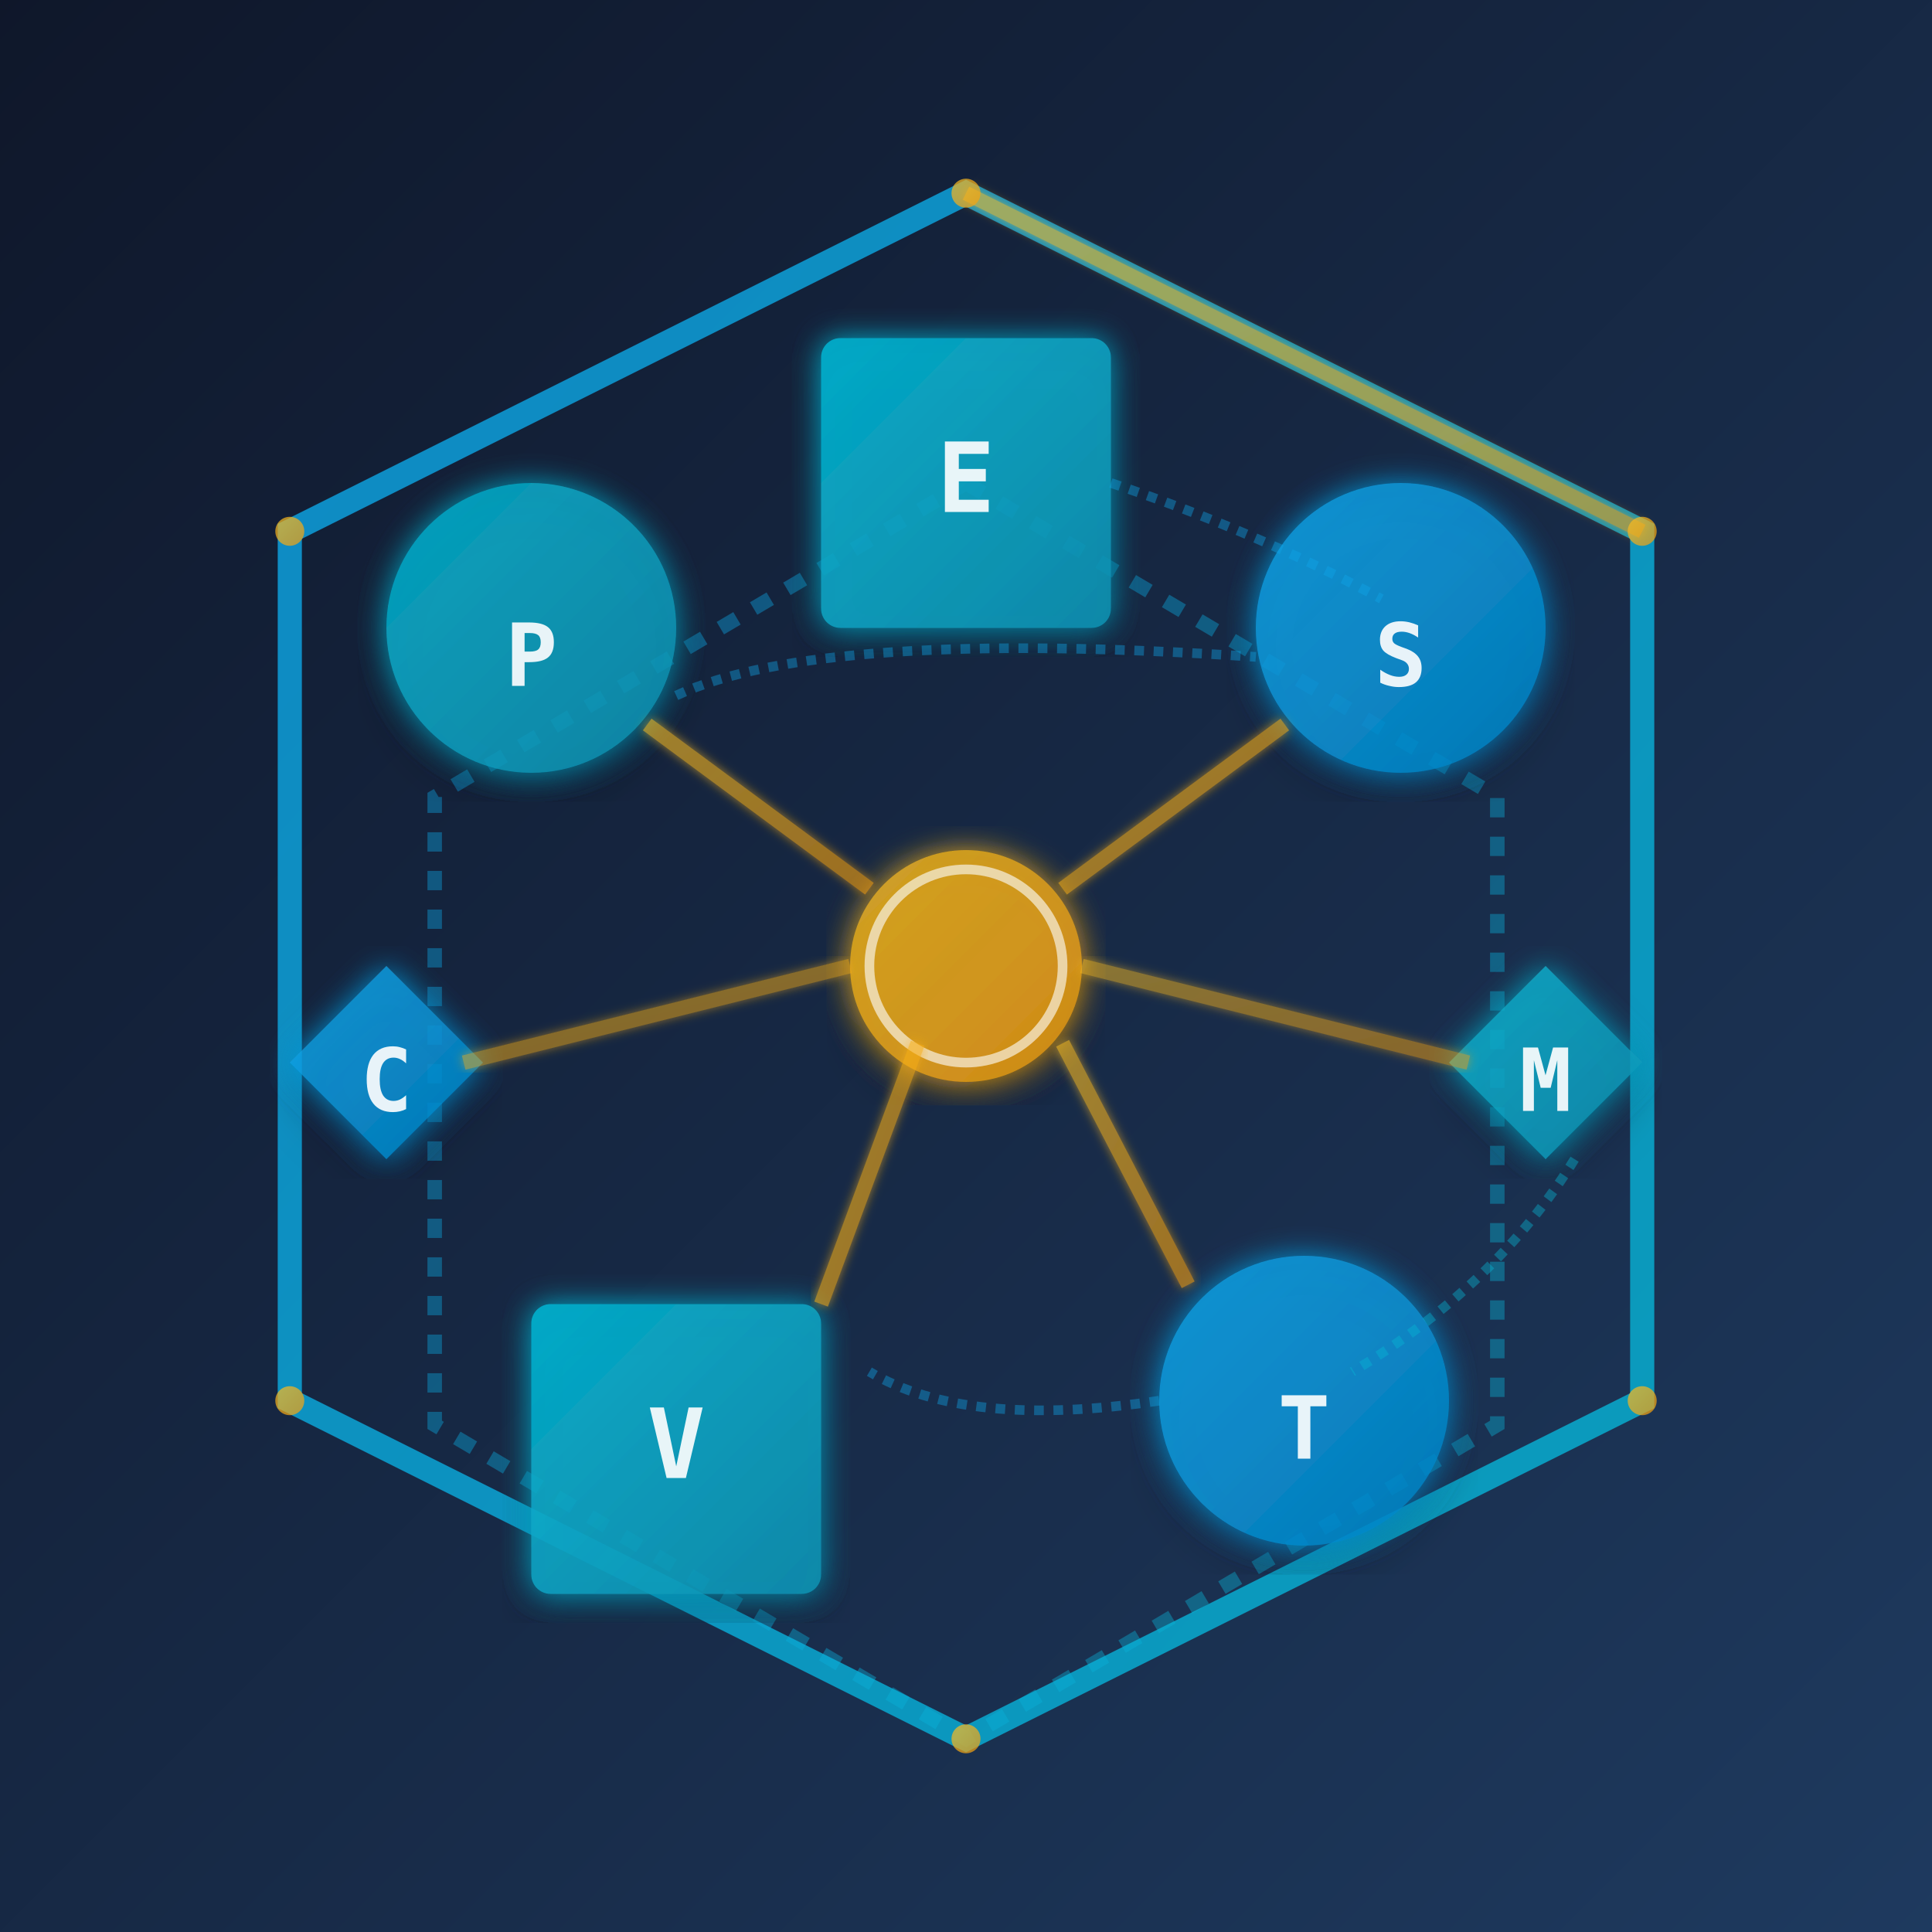
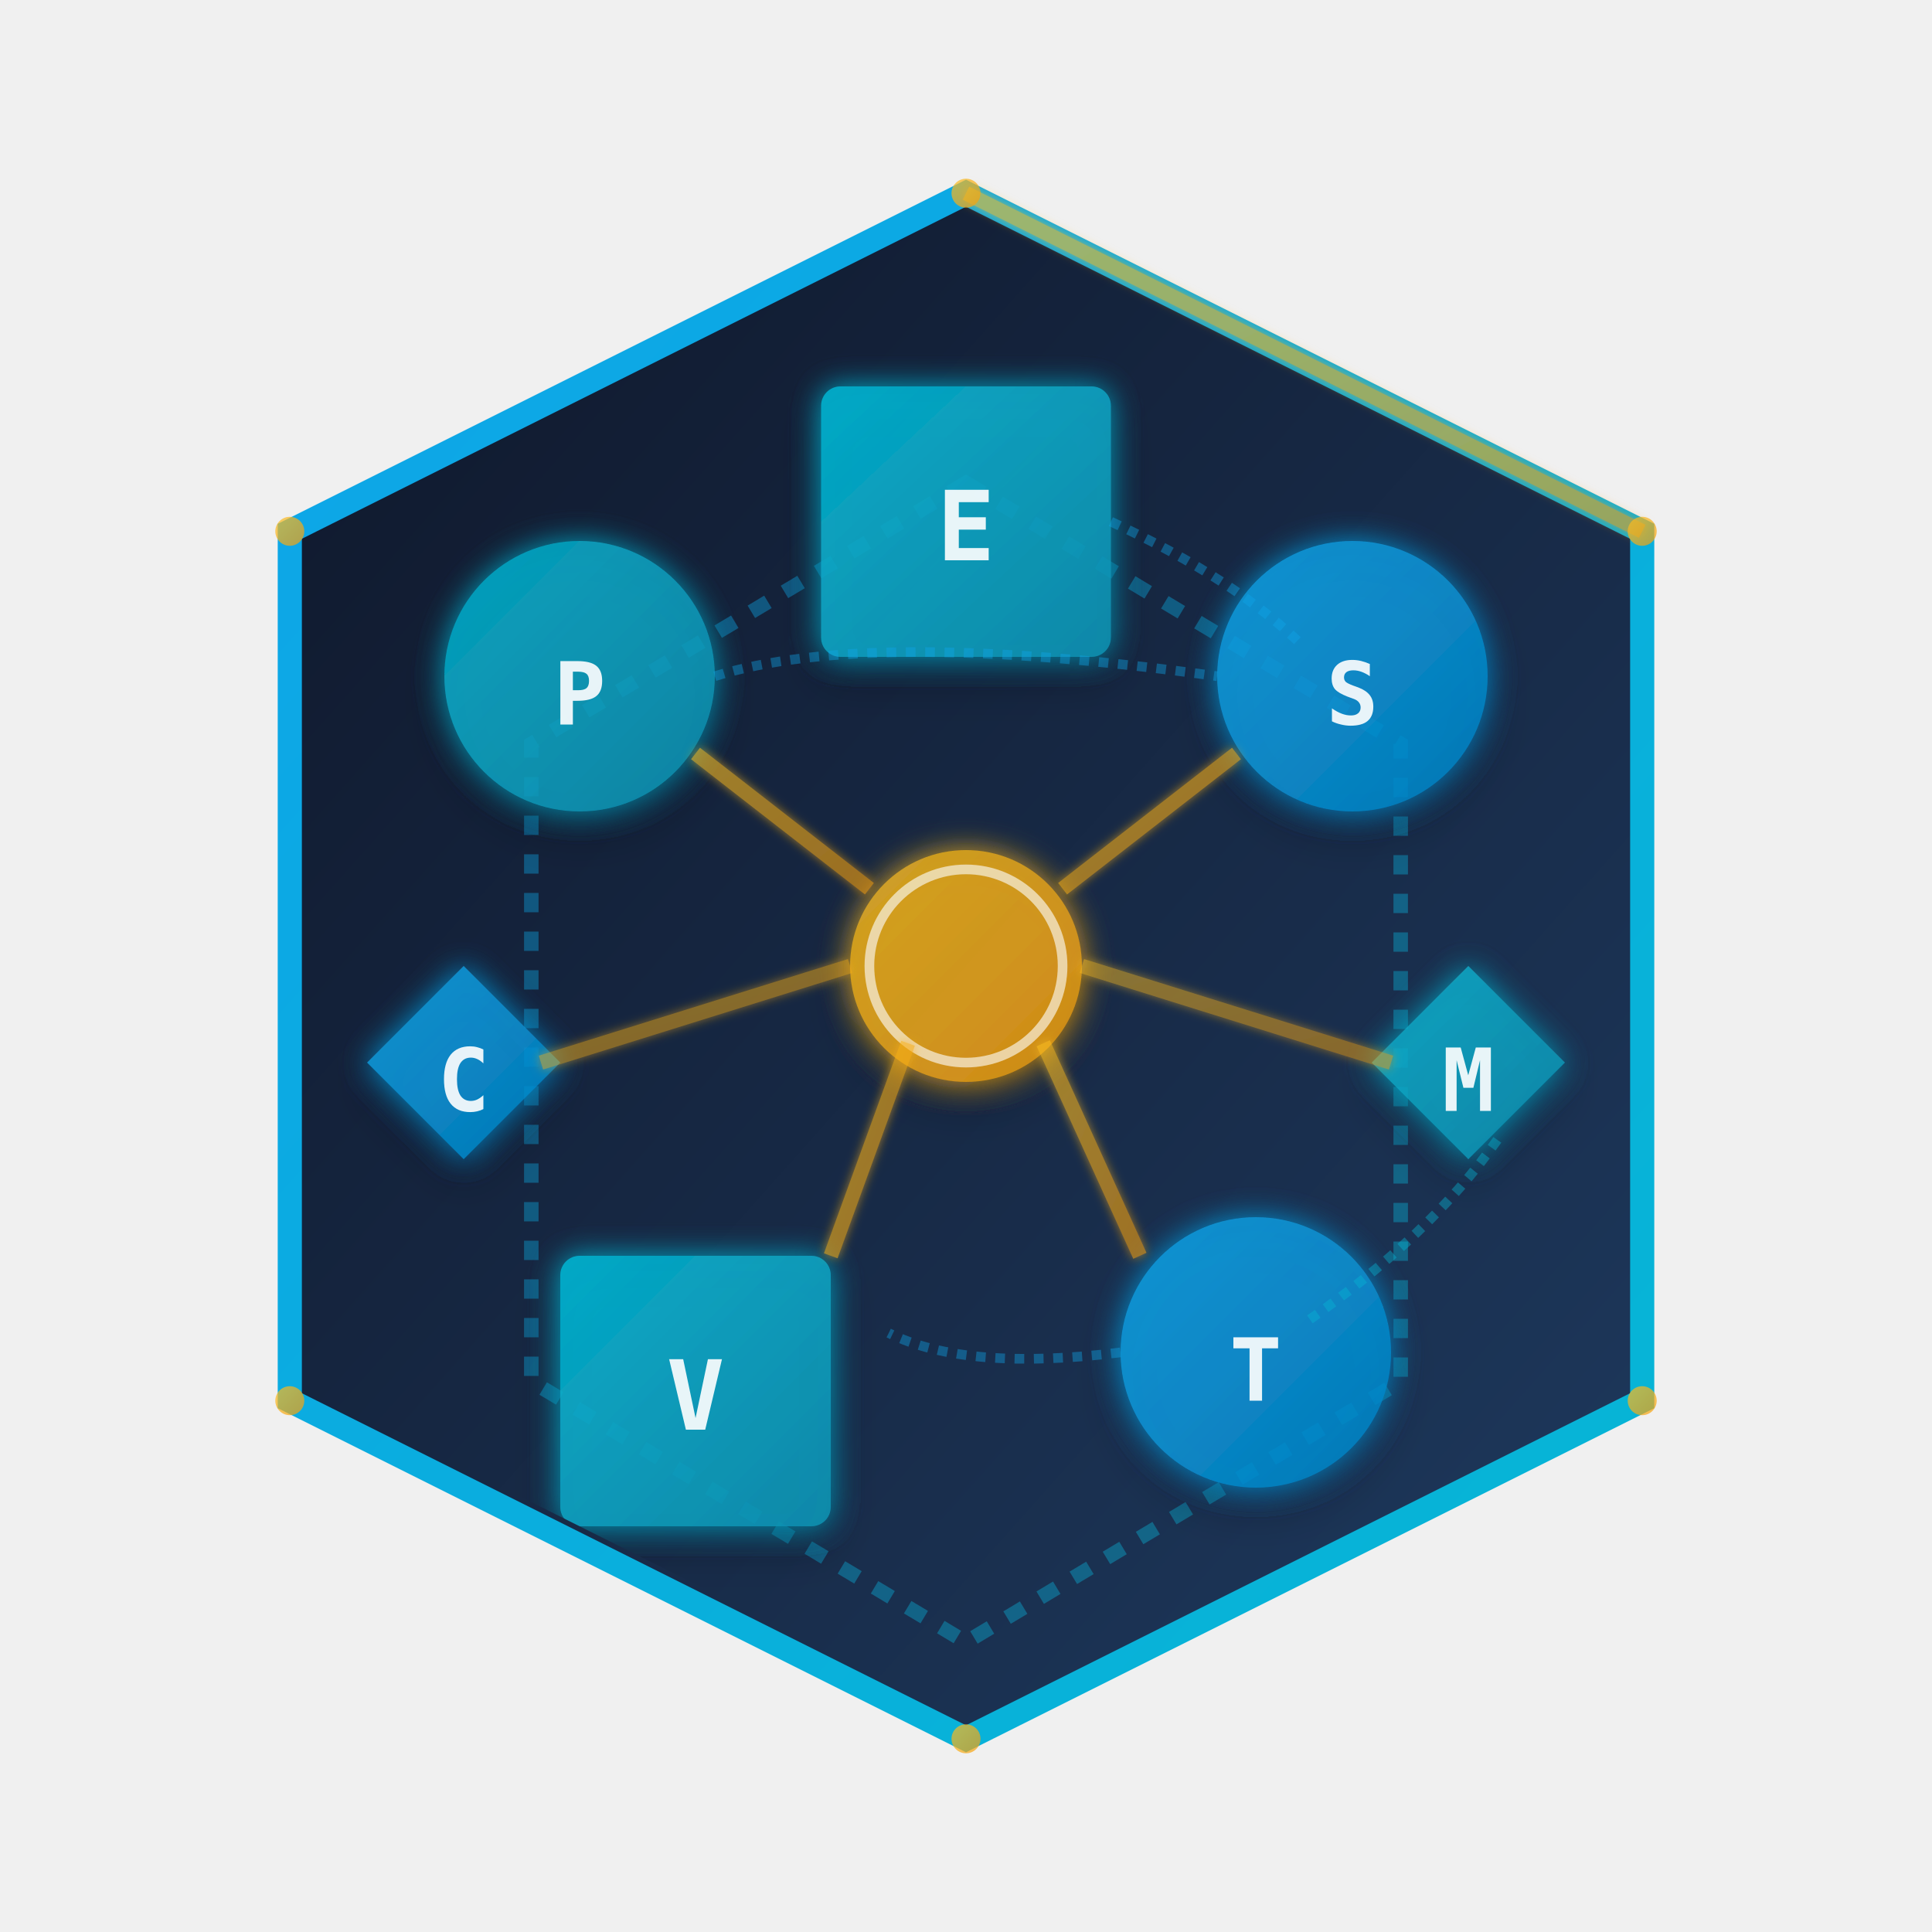
- <svg xmlns="http://www.w3.org/2000/svg" viewBox="0 0 200 200">
+ <svg xmlns="http://www.w3.org/2000/svg" width="200" height="200" viewBox="0 0 200 200">
  <defs>
    <linearGradient id="bgGradient" x1="0%" y1="0%" x2="100%" y2="100%">
      <stop offset="0%" style="stop-color:#0f172a;stop-opacity:1" />
      <stop offset="100%" style="stop-color:#1e3a5f;stop-opacity:1" />
    </linearGradient>
    <linearGradient id="hexGradient" x1="0%" y1="0%" x2="100%" y2="100%">
      <stop offset="0%" style="stop-color:#0ea5e9;stop-opacity:1" />
      <stop offset="100%" style="stop-color:#06b6d4;stop-opacity:1" />
    </linearGradient>
    <linearGradient id="nodeGradient1" x1="0%" y1="0%" x2="100%" y2="100%">
      <stop offset="0%" style="stop-color:#06b6d4;stop-opacity:1" />
      <stop offset="100%" style="stop-color:#0891b2;stop-opacity:1" />
    </linearGradient>
    <linearGradient id="nodeGradient2" x1="0%" y1="0%" x2="100%" y2="100%">
      <stop offset="0%" style="stop-color:#0ea5e9;stop-opacity:1" />
      <stop offset="100%" style="stop-color:#0284c7;stop-opacity:1" />
    </linearGradient>
    <linearGradient id="accentGradient" x1="0%" y1="0%" x2="100%" y2="100%">
      <stop offset="0%" style="stop-color:#fbbf24;stop-opacity:1" />
      <stop offset="100%" style="stop-color:#f59e0b;stop-opacity:1" />
    </linearGradient>
-     <filter id="glow">
+     <filter id="glow" x="-50%" y="-50%" width="200%" height="200%">
      <feGaussianBlur stdDeviation="1.5" result="coloredBlur" />
      <feMerge>
        <feMergeNode in="coloredBlur" />
        <feMergeNode in="SourceGraphic" />
      </feMerge>
    </filter>
-     <filter id="shadow">
+     <filter id="shadow" x="-50%" y="-50%" width="200%" height="200%">
      <feDropShadow dx="0" dy="2" stdDeviation="2" flood-opacity="0.3" />
    </filter>
-     <filter id="lightGlow">
+     <filter id="lightGlow" x="-50%" y="-50%" width="200%" height="200%">
      <feGaussianBlur stdDeviation="0.5" result="coloredBlur" />
      <feMerge>
        <feMergeNode in="coloredBlur" />
        <feMergeNode in="SourceGraphic" />
      </feMerge>
    </filter>
+     <clipPath id="hexClip">
+       <polygon points="100,22 168,56 168,144 100,178 32,144 32,56" />
+     </clipPath>
  </defs>
-   <rect width="200" height="200" fill="url(#bgGradient)" />
-   <polygon points="100,20 170,55 170,145 100,180 30,145 30,55" fill="none" stroke="url(#hexGradient)" stroke-width="2.5" opacity="0.8" />
+   <polygon points="100,20 170,55 170,145 100,180 30,145 30,55" fill="url(#bgGradient)" stroke="url(#hexGradient)" stroke-width="2.5" />
  <line x1="100" y1="20" x2="170" y2="55" stroke="url(#accentGradient)" stroke-width="1.5" opacity="0.6" filter="url(#lightGlow)" />
-   <polygon points="100,50 155,82.5 155,147.5 100,180 45,147.5 45,82.5" fill="none" stroke="url(#hexGradient)" stroke-width="1.5" opacity="0.4" stroke-dasharray="2,2" />
-   <g filter="url(#shadow)">
-     <rect x="85" y="35" width="30" height="30" rx="2" fill="url(#nodeGradient1)" opacity="0.9" filter="url(#glow)" />
-     <text x="100" y="53" font-family="monospace" font-size="10" font-weight="bold" text-anchor="middle" fill="#fff" opacity="0.9">E</text>
+   <g clip-path="url(#hexClip)">
+     <polygon points="100,50 145,77 145,143 100,170 55,143 55,77" fill="none" stroke="url(#hexGradient)" stroke-width="1.5" opacity="0.4" stroke-dasharray="2,2" />
+     <g filter="url(#shadow)">
+       <rect x="85" y="40" width="30" height="28" rx="2" fill="url(#nodeGradient1)" opacity="0.9" filter="url(#glow)" />
+       <text x="100" y="58" font-family="monospace" font-size="10" font-weight="bold" text-anchor="middle" fill="#fff" opacity="0.9">E</text>
+     </g>
+     <g filter="url(#shadow)">
+       <circle cx="140" cy="70" r="14" fill="url(#nodeGradient2)" opacity="0.85" filter="url(#glow)" />
+       <text x="140" y="75" font-family="monospace" font-size="9" font-weight="bold" text-anchor="middle" fill="#fff" opacity="0.9">S</text>
+     </g>
+     <g filter="url(#shadow)">
+       <polygon points="152,100 142,110 152,120 162,110" fill="url(#nodeGradient1)" opacity="0.85" filter="url(#glow)" />
+       <text x="152" y="115" font-family="monospace" font-size="9" font-weight="bold" text-anchor="middle" fill="#fff" opacity="0.9">M</text>
+     </g>
+     <g filter="url(#shadow)">
+       <circle cx="130" cy="140" r="14" fill="url(#nodeGradient2)" opacity="0.85" filter="url(#glow)" />
+       <text x="130" y="145" font-family="monospace" font-size="9" font-weight="bold" text-anchor="middle" fill="#fff" opacity="0.9">T</text>
+     </g>
+     <g filter="url(#shadow)">
+       <rect x="58" y="130" width="28" height="28" rx="2" fill="url(#nodeGradient1)" opacity="0.9" filter="url(#glow)" />
+       <text x="72" y="148" font-family="monospace" font-size="10" font-weight="bold" text-anchor="middle" fill="#fff" opacity="0.9">V</text>
+     </g>
+     <g filter="url(#shadow)">
+       <polygon points="48,100 38,110 48,120 58,110" fill="url(#nodeGradient2)" opacity="0.85" filter="url(#glow)" />
+       <text x="48" y="115" font-family="monospace" font-size="9" font-weight="bold" text-anchor="middle" fill="#fff" opacity="0.9">C</text>
+     </g>
+     <g filter="url(#shadow)">
+       <circle cx="60" cy="70" r="14" fill="url(#nodeGradient1)" opacity="0.85" filter="url(#glow)" />
+       <text x="60" y="75" font-family="monospace" font-size="9" font-weight="bold" text-anchor="middle" fill="#fff" opacity="0.9">P</text>
+     </g>
+     <g filter="url(#shadow)">
+       <circle cx="100" cy="100" r="12" fill="url(#accentGradient)" opacity="0.8" filter="url(#glow)" />
+       <circle cx="100" cy="100" r="10" fill="none" stroke="#fff" stroke-width="1" opacity="0.6" />
+     </g>
+     <line x1="100" y1="68" x2="100" y2="88" stroke="url(#accentGradient)" stroke-width="1.5" opacity="0.6" filter="url(#lightGlow)" />
+     <line x1="128" y1="78" x2="110" y2="92" stroke="url(#accentGradient)" stroke-width="1.5" opacity="0.6" filter="url(#lightGlow)" />
+     <line x1="144" y1="110" x2="112" y2="100" stroke="url(#accentGradient)" stroke-width="1.5" opacity="0.5" filter="url(#lightGlow)" />
+     <line x1="118" y1="130" x2="108" y2="108" stroke="url(#accentGradient)" stroke-width="1.5" opacity="0.6" filter="url(#lightGlow)" />
+     <line x1="86" y1="130" x2="94" y2="108" stroke="url(#accentGradient)" stroke-width="1.5" opacity="0.6" filter="url(#lightGlow)" />
+     <line x1="56" y1="110" x2="88" y2="100" stroke="url(#accentGradient)" stroke-width="1.5" opacity="0.5" filter="url(#lightGlow)" />
+     <line x1="72" y1="78" x2="90" y2="92" stroke="url(#accentGradient)" stroke-width="1.5" opacity="0.6" filter="url(#lightGlow)" />
+     <path d="M 115 54 Q 128 60 135 67" stroke="#0ea5e9" stroke-width="1" fill="none" opacity="0.4" stroke-dasharray="1,1" />
+     <path d="M 74 70 Q 90 65 126 70" stroke="#0ea5e9" stroke-width="1" fill="none" opacity="0.4" stroke-dasharray="1,1" />
+     <path d="M 155 118 Q 148 128 135 137" stroke="#06b6d4" stroke-width="1" fill="none" opacity="0.4" stroke-dasharray="1,1" />
+     <path d="M 116 140 Q 100 142 92 138" stroke="#0ea5e9" stroke-width="1" fill="none" opacity="0.4" stroke-dasharray="1,1" />
  </g>
-   <g filter="url(#shadow)">
-     <circle cx="145" cy="65" r="15" fill="url(#nodeGradient2)" opacity="0.85" filter="url(#glow)" />
-     <text x="145" y="71" font-family="monospace" font-size="9" font-weight="bold" text-anchor="middle" fill="#fff" opacity="0.9">S</text>
-   </g>
-   <g filter="url(#shadow)">
-     <polygon points="160,100 150,110 160,120 170,110" fill="url(#nodeGradient1)" opacity="0.85" filter="url(#glow)" />
-     <text x="160" y="115" font-family="monospace" font-size="9" font-weight="bold" text-anchor="middle" fill="#fff" opacity="0.9">M</text>
-   </g>
-   <g filter="url(#shadow)">
-     <circle cx="135" cy="145" r="15" fill="url(#nodeGradient2)" opacity="0.85" filter="url(#glow)" />
-     <text x="135" y="151" font-family="monospace" font-size="9" font-weight="bold" text-anchor="middle" fill="#fff" opacity="0.9">T</text>
-   </g>
-   <g filter="url(#shadow)">
-     <rect x="55" y="135" width="30" height="30" rx="2" fill="url(#nodeGradient1)" opacity="0.9" filter="url(#glow)" />
-     <text x="70" y="153" font-family="monospace" font-size="10" font-weight="bold" text-anchor="middle" fill="#fff" opacity="0.9">V</text>
-   </g>
-   <g filter="url(#shadow)">
-     <polygon points="40,100 30,110 40,120 50,110" fill="url(#nodeGradient2)" opacity="0.85" filter="url(#glow)" />
-     <text x="40" y="115" font-family="monospace" font-size="9" font-weight="bold" text-anchor="middle" fill="#fff" opacity="0.9">C</text>
-   </g>
-   <g filter="url(#shadow)">
-     <circle cx="55" cy="65" r="15" fill="url(#nodeGradient1)" opacity="0.85" filter="url(#glow)" />
-     <text x="55" y="71" font-family="monospace" font-size="9" font-weight="bold" text-anchor="middle" fill="#fff" opacity="0.9">P</text>
-   </g>
-   <g filter="url(#shadow)">
-     <circle cx="100" cy="100" r="12" fill="url(#accentGradient)" opacity="0.8" filter="url(#glow)" />
-     <circle cx="100" cy="100" r="10" fill="none" stroke="#fff" stroke-width="1" opacity="0.6" />
-   </g>
-   <line x1="100" y1="65" x2="100" y2="88" stroke="url(#accentGradient)" stroke-width="1.5" opacity="0.6" filter="url(#lightGlow)" />
-   <line x1="133" y1="75" x2="110" y2="92" stroke="url(#accentGradient)" stroke-width="1.5" opacity="0.6" filter="url(#lightGlow)" />
-   <line x1="152" y1="110" x2="112" y2="100" stroke="url(#accentGradient)" stroke-width="1.5" opacity="0.5" filter="url(#lightGlow)" />
-   <line x1="123" y1="133" x2="110" y2="108" stroke="url(#accentGradient)" stroke-width="1.5" opacity="0.6" filter="url(#lightGlow)" />
-   <line x1="85" y1="135" x2="95" y2="108" stroke="url(#accentGradient)" stroke-width="1.5" opacity="0.6" filter="url(#lightGlow)" />
-   <line x1="48" y1="110" x2="88" y2="100" stroke="url(#accentGradient)" stroke-width="1.5" opacity="0.5" filter="url(#lightGlow)" />
-   <line x1="67" y1="75" x2="90" y2="92" stroke="url(#accentGradient)" stroke-width="1.5" opacity="0.6" filter="url(#lightGlow)" />
-   <path d="M 115 50 Q 130 55 143 62" stroke="#0ea5e9" stroke-width="1" fill="none" opacity="0.4" stroke-dasharray="1,1" />
-   <path d="M 70 72 Q 85 65 130 68" stroke="#0ea5e9" stroke-width="1" fill="none" opacity="0.4" stroke-dasharray="1,1" />
-   <path d="M 163 120 Q 155 133 140 142" stroke="#06b6d4" stroke-width="1" fill="none" opacity="0.4" stroke-dasharray="1,1" />
-   <path d="M 120 145 Q 100 148 90 142" stroke="#0ea5e9" stroke-width="1" fill="none" opacity="0.4" stroke-dasharray="1,1" />
  <circle cx="100" cy="20" r="1.5" fill="url(#accentGradient)" opacity="0.7" />
  <circle cx="170" cy="55" r="1.5" fill="url(#accentGradient)" opacity="0.7" />
  <circle cx="170" cy="145" r="1.5" fill="url(#accentGradient)" opacity="0.7" />
  <circle cx="100" cy="180" r="1.5" fill="url(#accentGradient)" opacity="0.7" />
  <circle cx="30" cy="145" r="1.5" fill="url(#accentGradient)" opacity="0.7" />
  <circle cx="30" cy="55" r="1.5" fill="url(#accentGradient)" opacity="0.7" />
</svg>
